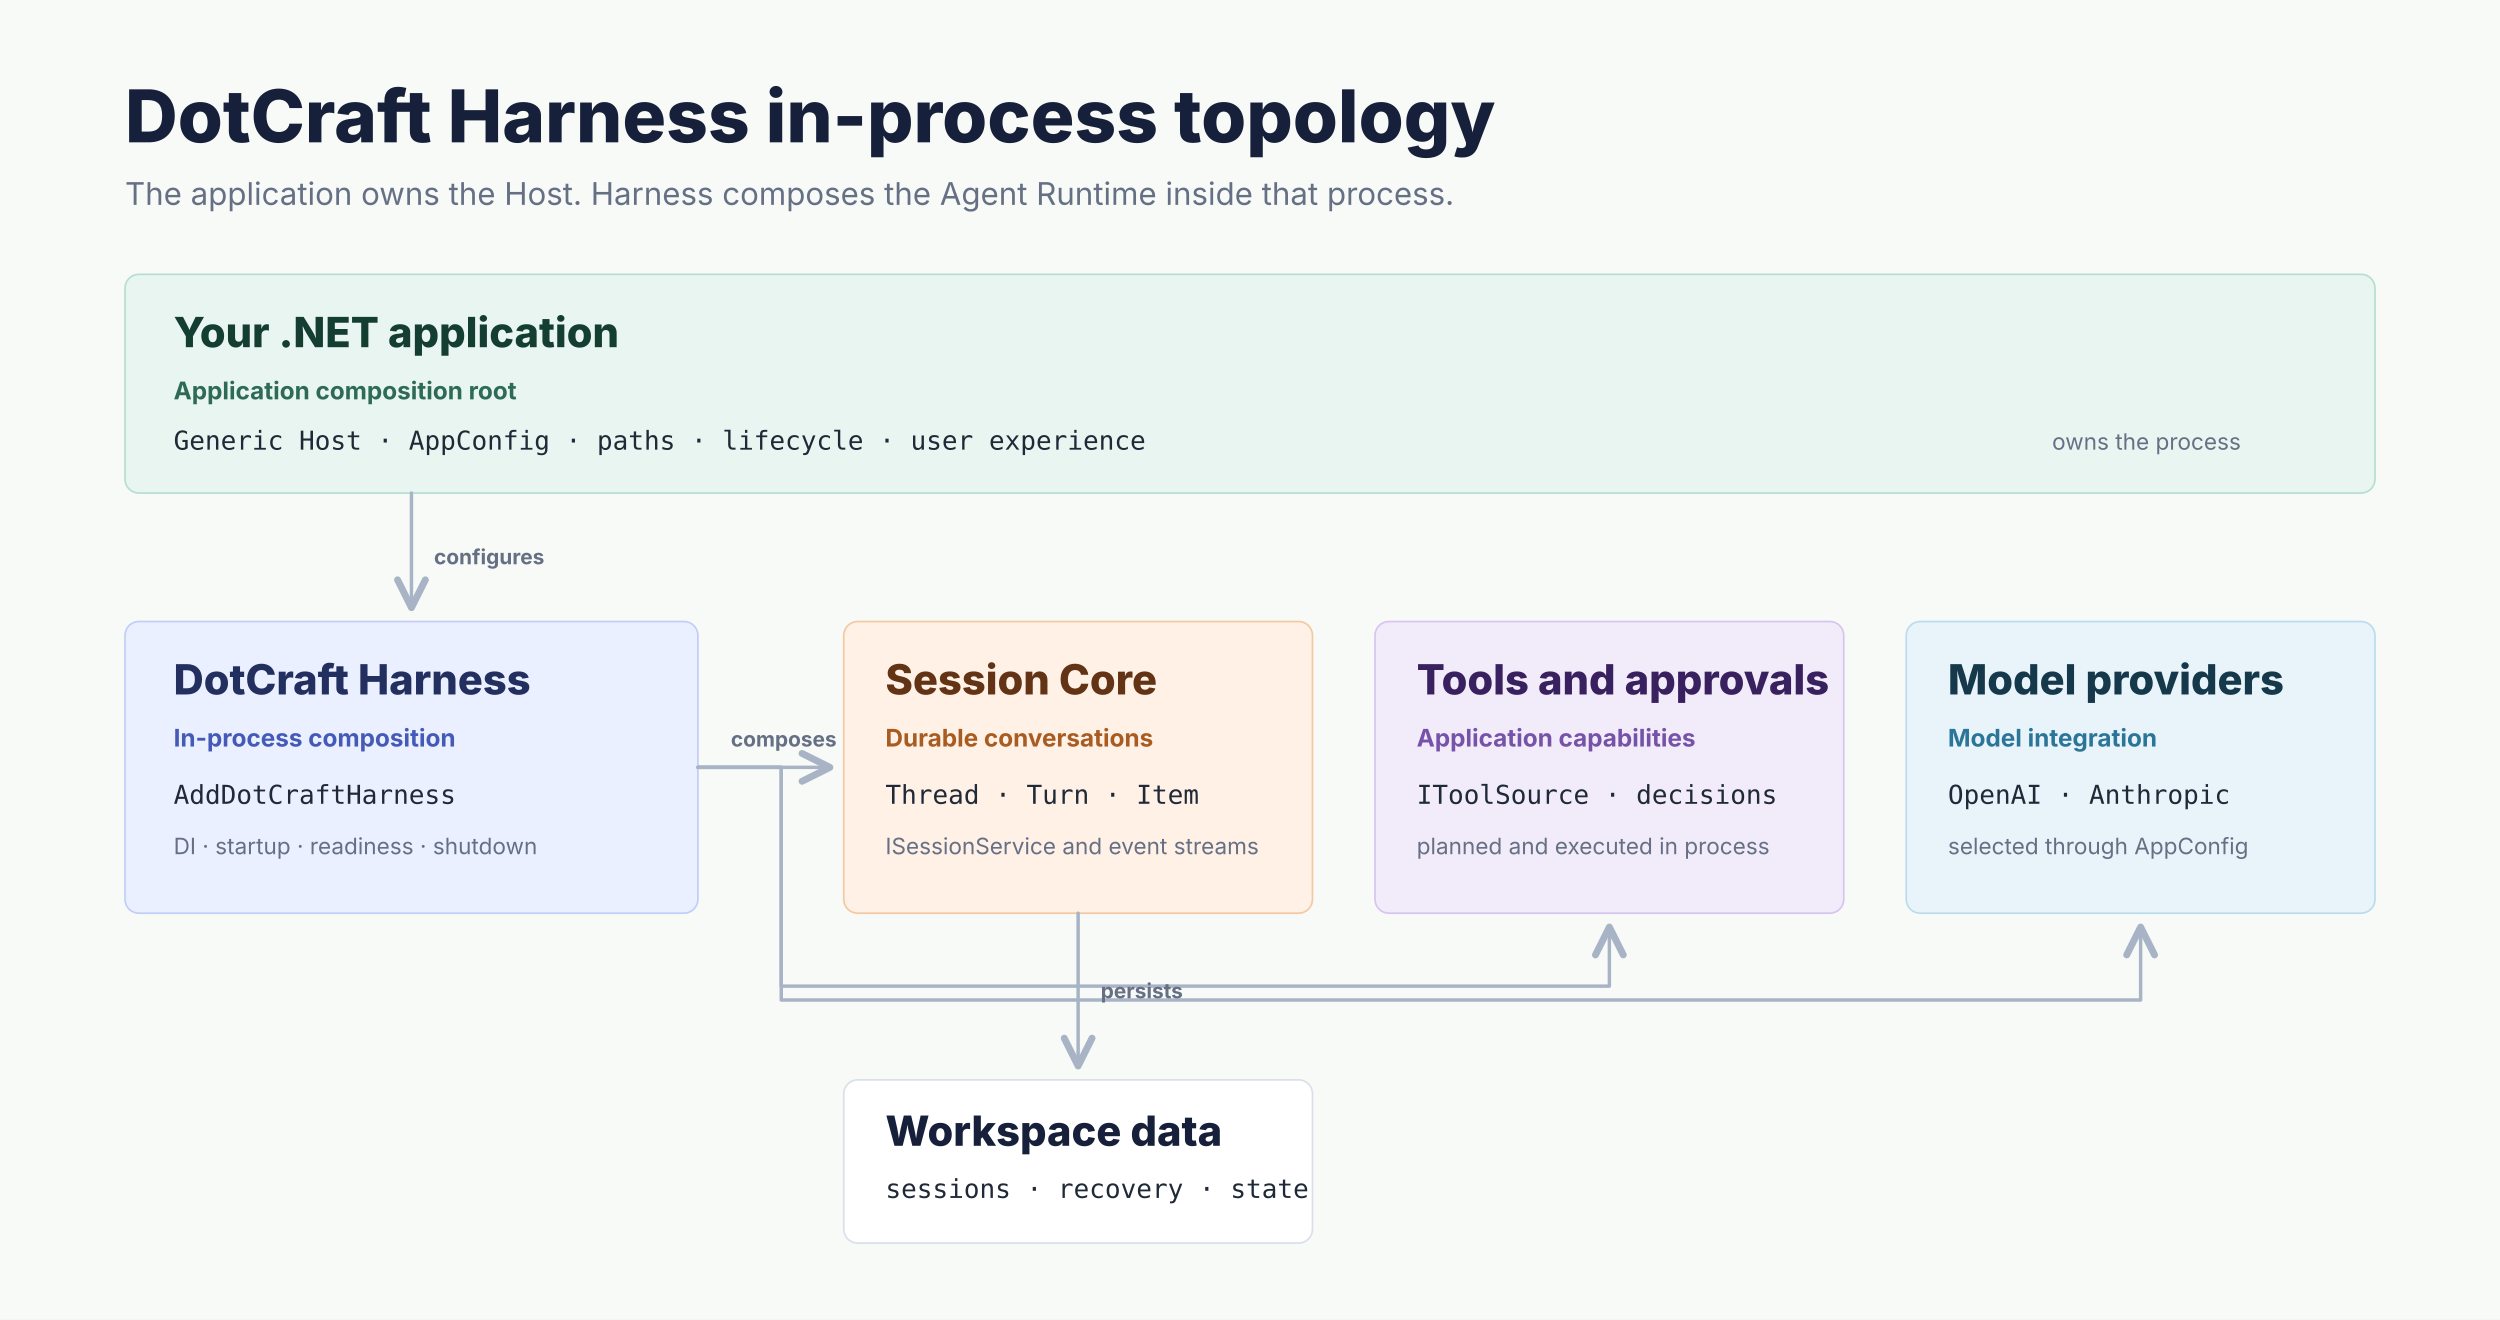
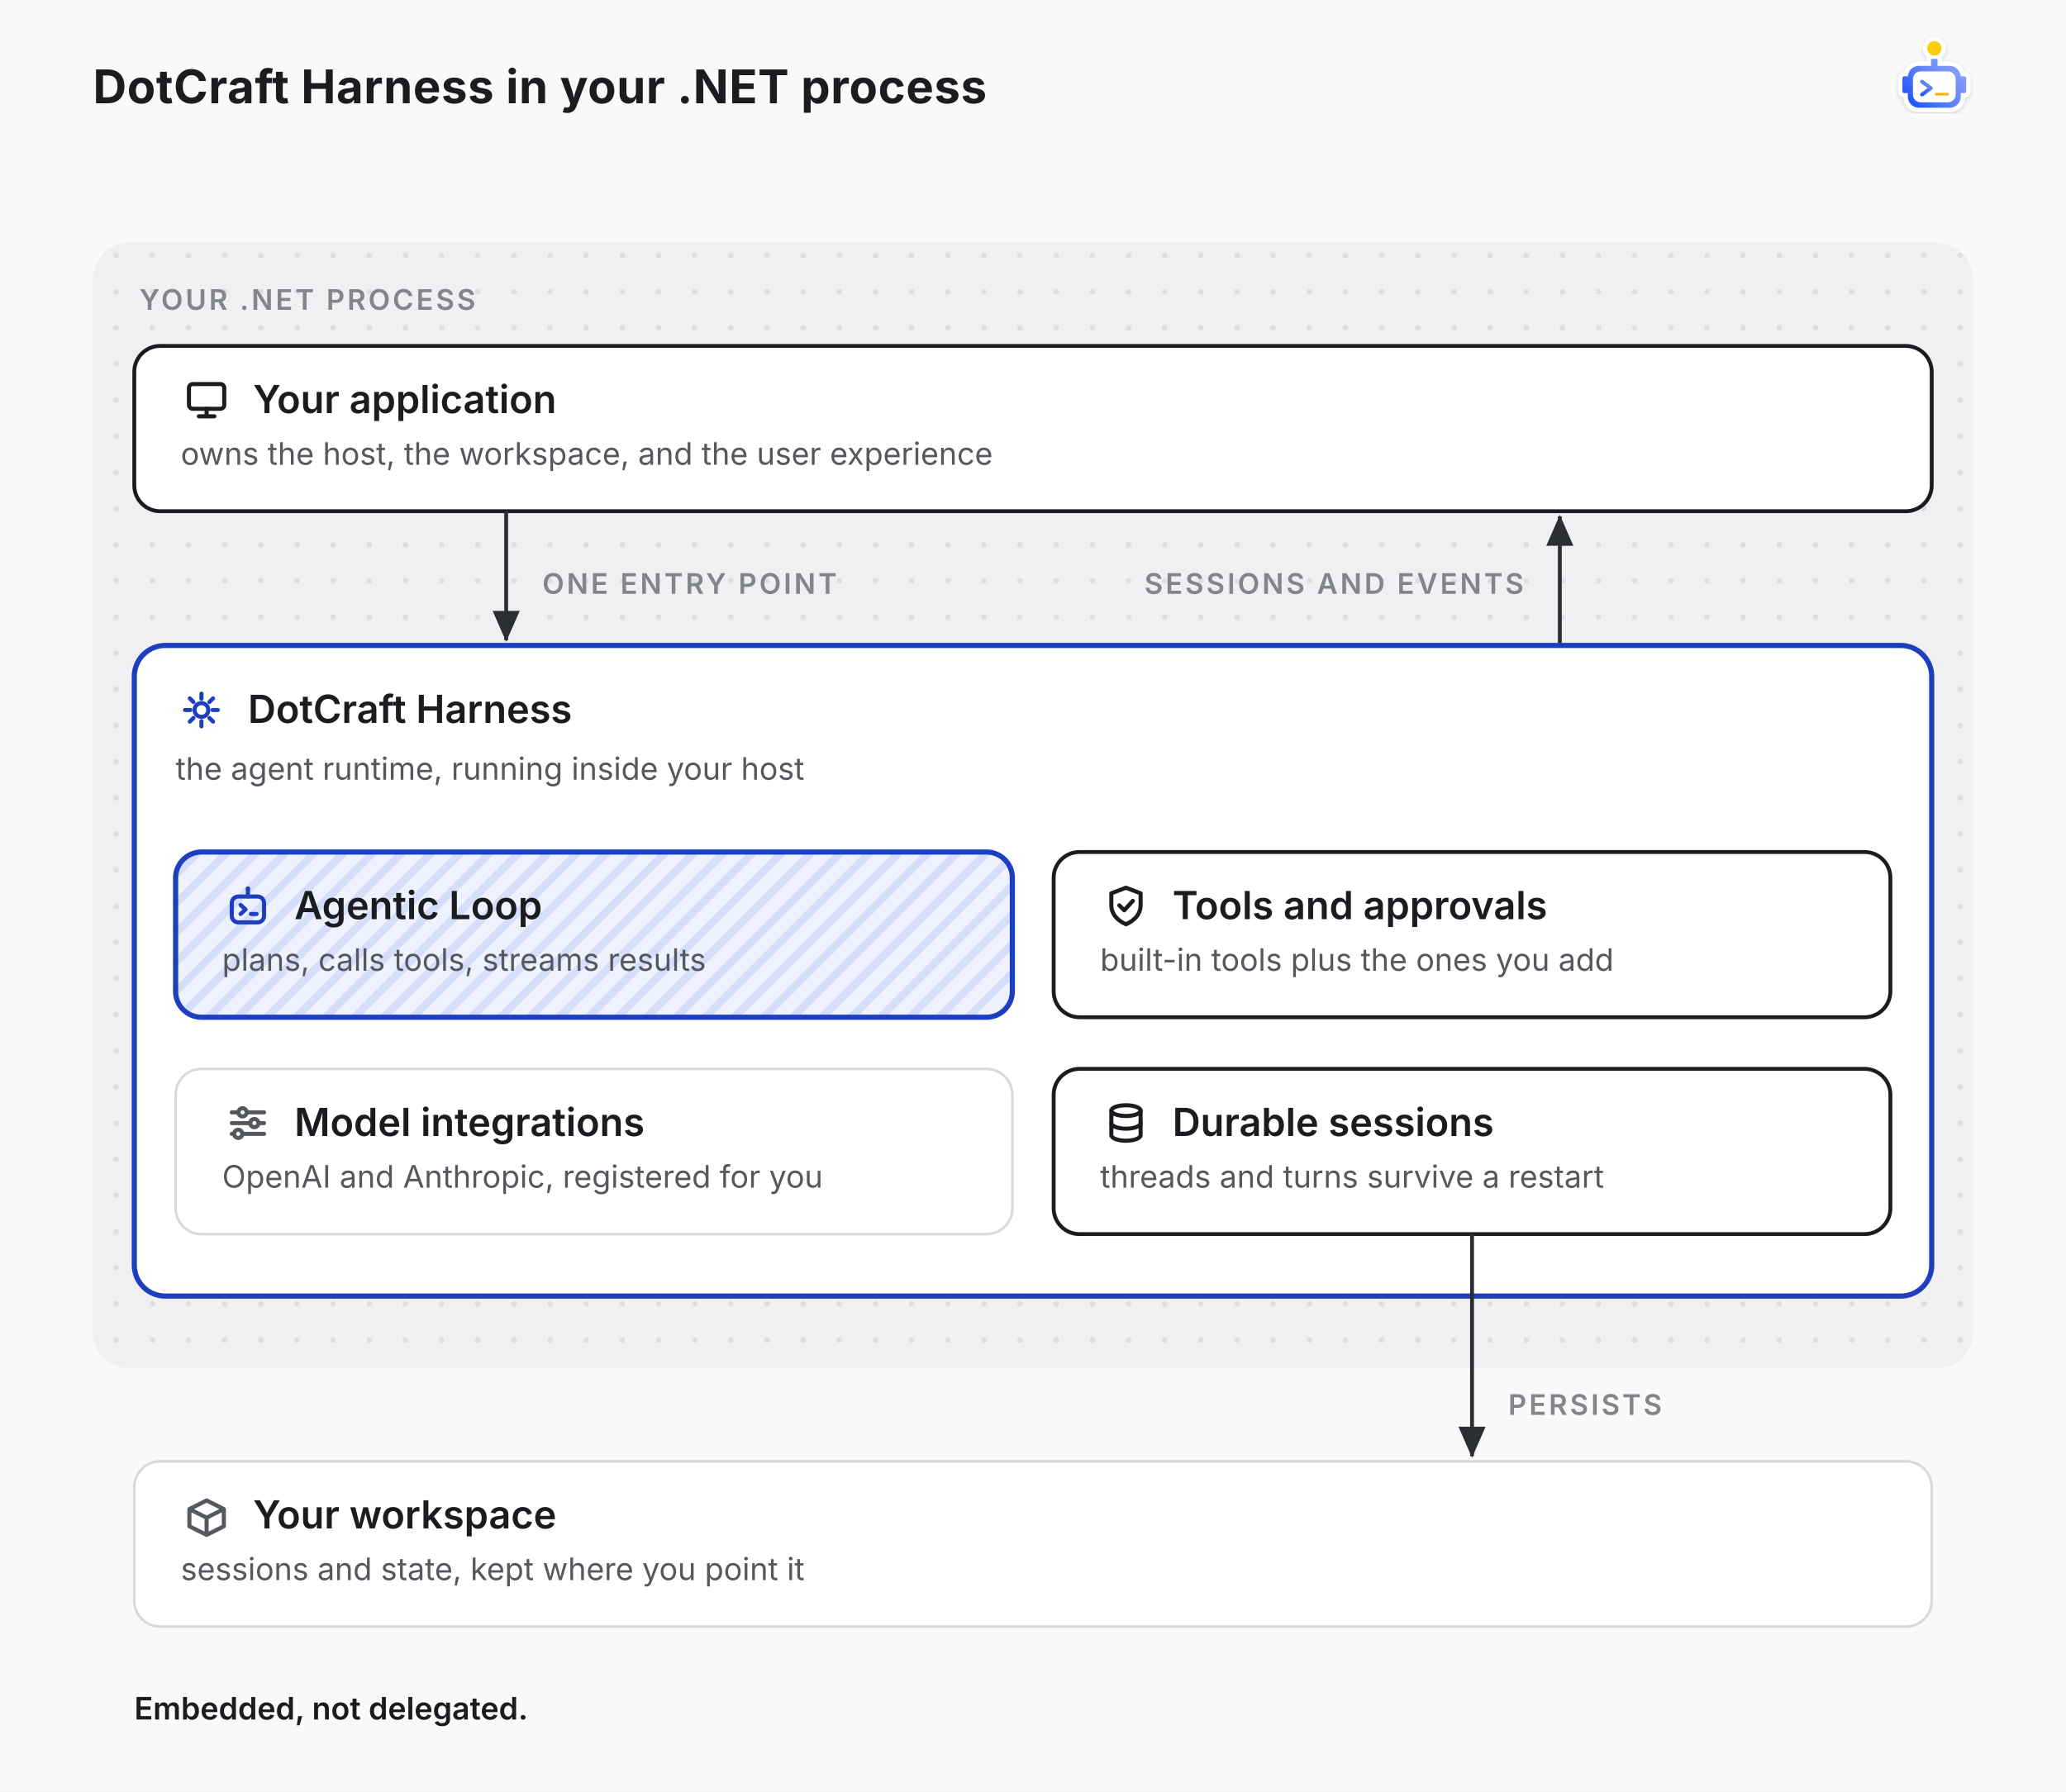
- <svg xmlns="http://www.w3.org/2000/svg" width="1440" height="760" viewBox="0 0 1440 760" fill="none" role="img" aria-labelledby="title desc">
-   <style>
-     text { font-family: Inter, ui-sans-serif, system-ui, -apple-system, BlinkMacSystemFont, "Segoe UI", sans-serif; letter-spacing: 0; }
-     .title { fill: #17203A; font-size: 42px; font-weight: 760; }
-     .subtitle { fill: #667085; font-size: 18px; }
-     .cardTitle { font-size: 24px; font-weight: 760; }
-     .label { font-size: 14px; font-weight: 720; }
-     .mono { fill: #1F2937; font-size: 15px; font-family: "Cascadia Mono", ui-monospace, SFMono-Regular, Menlo, monospace; }
-     .muted { fill: #667085; font-size: 13px; }
-     .edgeLabel { fill: #667085; font-size: 12px; font-weight: 650; }
-   </style>
+ <svg xmlns="http://www.w3.org/2000/svg" width="800" height="694" viewBox="0 0 800 694" role="img" aria-label="DotCraft Harness in-process topology: your application owns the .NET process, the host, the workspace, and the user experience. One entry point composes Harness inside that host, which provides the Agentic Loop, tools and approvals, model integrations, and durable sessions, and serves sessions and events back to the application. Session state persists in the workspace folder the application chooses.">
  <defs>
-     <marker id="arrow" markerWidth="12" markerHeight="12" refX="10" refY="6" orient="auto">
-       <path d="M2 2L10 6L2 10" fill="none" stroke="#A8B4C6" stroke-width="2" stroke-linecap="round" stroke-linejoin="round" />
+     <marker id="a" markerWidth="9" markerHeight="9" refX="7.6" refY="4.5" orient="auto-start-reverse">
+       <path d="M0 1L8 4.5L0 8Z" fill="#2b2e33" />
    </marker>
+     <marker id="b" markerWidth="9" markerHeight="9" refX="7.6" refY="4.5" orient="auto-start-reverse">
+       <path d="M0 1L8 4.5L0 8Z" fill="#a9abb0" />
+     </marker>
+     <pattern id="hat_harness" width="8" height="8" patternUnits="userSpaceOnUse" patternTransform="rotate(45)">
+       <rect width="8" height="8" fill="#eef2fe" />
+       <rect width="3" height="8" fill="#2d5cf0" opacity="0.13" />
+     </pattern>
+     <pattern id="dots_harness" width="14" height="14" patternUnits="userSpaceOnUse">
+       <rect width="14" height="14" fill="#f0f0f2" />
+       <circle cx="3" cy="3" r="1.1" fill="#dfdfe3" />
+     </pattern>
+     <style>
+       text{font-family:-apple-system,BlinkMacSystemFont,"Segoe UI","PingFang SC","Hiragino Sans GB","Microsoft YaHei",sans-serif}
+       .dtitle{font-size:18px;font-weight:700;fill:#1a1c1f;letter-spacing:.2px}
+       .eyebrow{font-size:11px;font-weight:600;letter-spacing:.09em;fill:#82858a}
+       .title{font-size:15px;font-weight:600;fill:#1a1c1f}
+       .sub{font-size:13px;font-weight:600;fill:#1a1c1f}
+       .body{font-size:12px;font-weight:400;fill:#55585c}
+       .mono{font-size:12px;font-weight:400;fill:#55585c;font-family:ui-monospace,"SFMono-Regular","Cascadia Code","JetBrains Mono",Menlo,Consolas,monospace}
+       .node{fill:#ffffff;stroke:#1a1c1f;stroke-width:1.5}
+       .accent{fill:url(#hat_harness);stroke:#1d3fbf;stroke-width:2}
+       .zone{fill:url(#dots_harness)}
+       .frame{fill:#ffffff;stroke:#1d3fbf;stroke-width:2}
+       .ghost{fill:none;stroke:#d9d9dc;stroke-width:1.5;stroke-dasharray:5 4}
+       .link{stroke:#2b2e33;stroke-width:1.5;fill:none;stroke-linejoin:round}
+       .link2{stroke:#a9abb0;stroke-width:1.5;fill:none;stroke-linejoin:round;stroke-dasharray:4 4}
+       .cap{font-size:12px;font-weight:600;fill:#1a1c1f}
+     </style>
  </defs>
-   <rect width="1440" height="760" fill="#F8FAF7" />
-   <text x="72" y="82" class="title">DotCraft Harness in-process topology</text>
-   <text x="72" y="118" class="subtitle">The application owns the Host. Harness composes the Agent Runtime inside that process.</text>
-   <g transform="translate(72 158)">
-     <rect x="0" y="0" width="1296" height="126" rx="8" fill="#E9F5F0" stroke="#B7DED0" />
-     <text x="28" y="42" class="cardTitle" fill="#153E33">Your .NET application</text>
-     <text x="28" y="72" class="label" fill="#2E6B56">Application composition root</text>
-     <text x="28" y="101" class="mono">Generic Host · AppConfig · paths · lifecycle · user experience</text>
-     <text x="1110" y="101" class="muted">owns the process</text>
+   <rect width="800" height="694" fill="#f9f9f9" />
+   <text x="36" y="40" class="dtitle">DotCraft Harness in your .NET process</text>
+   <svg x="734" y="14" width="30" height="30" viewBox="0 0 1024 1024" fill="none">
+     <defs>
+       <linearGradient id="lb_harness" x1="279" y1="766" x2="736" y2="334" gradientUnits="userSpaceOnUse">
+         <stop offset="0" stop-color="#2458f7" />
+         <stop offset=".46" stop-color="#5f82f7" />
+         <stop offset="1" stop-color="#8fa5ff" />
+       </linearGradient>
+       <linearGradient id="lm_harness" x1="380" y1="696" x2="492" y2="557" gradientUnits="userSpaceOnUse">
+         <stop offset="0" stop-color="#2257f5" />
+         <stop offset=".55" stop-color="#577df7" />
+         <stop offset="1" stop-color="#8ca2ff" />
+       </linearGradient>
+       <linearGradient id="ly_harness" x1="481" y1="174" x2="617" y2="713" gradientUnits="userSpaceOnUse">
+         <stop offset="0" stop-color="#ffcf11" />
+         <stop offset="1" stop-color="#f6b500" />
+       </linearGradient>
+       <filter id="ls_harness" x="-12%" y="-12%" width="124%" height="124%">
+         <feDropShadow dx="0" dy="18" stdDeviation="24" flood-color="#0b3d62" flood-opacity=".18" />
+       </filter>
+     </defs>
+     <g transform="translate(512 528) scale(1.3) translate(-512 -512)">
+       <g filter="url(#ls_harness)">
+         <rect x="201" y="365" width="622" height="513" rx="151" fill="#fff" />
+         <rect x="145" y="472" width="136" height="256" rx="58" fill="#fff" />
+         <rect x="743" y="472" width="136" height="256" rx="58" fill="#fff" />
+         <rect x="438" y="270" width="148" height="182" rx="2" fill="#fff" />
+         <circle cx="512" cy="229" r="116" fill="#fff" />
+       </g>
+       <rect x="243" y="408" width="538" height="426" rx="113" fill="url(#lb_harness)" />
+       <rect x="188" y="514" width="90" height="171" rx="19" fill="url(#lb_harness)" />
+       <rect x="746" y="514" width="90" height="171" rx="19" fill="url(#lb_harness)" />
+       <rect x="479" y="337" width="66" height="119" rx="6" fill="url(#lb_harness)" />
+       <rect x="295" y="464" width="434" height="315" rx="78" fill="#fff" />
+       <circle cx="512" cy="229" r="73" fill="url(#ly_harness)" />
+       <path d="M387 568 477 634 387 700" stroke="url(#lm_harness)" stroke-width="38" stroke-linecap="round" stroke-linejoin="round" />
+       <path d="M531 696h116" stroke="url(#ly_harness)" stroke-width="27" stroke-linecap="round" />
+     </g>
+   </svg>
+   <g transform="translate(0,54)">
+     <rect x="36" y="40" width="728" height="436" rx="14" class="zone" />
+     <text x="54" y="66" class="eyebrow">YOUR .NET PROCESS</text>
+     <rect x="52" y="80" width="696" height="64" rx="10" class="node" />
+     <g transform="translate(70,91) scale(0.8333)" fill="none" stroke="#1a1c1f" stroke-width="1.9" stroke-linecap="round" stroke-linejoin="round">
+       <rect x="3.8" y="4.5" width="16.4" height="11.5" rx="1.8" />
+       <path d="M12,16 V19.3 M8.4,19.5 H15.6" />
+     </g>
+     <text x="98" y="106" class="title">Your application</text>
+     <text x="70" y="126" class="body">owns the host, the workspace, and the user experience</text>
+     <path d="M196 144 V194" class="link" marker-end="url(#a)" />
+     <text x="210" y="176" class="eyebrow">ONE ENTRY POINT</text>
+     <path d="M604 196 V146" class="link" marker-end="url(#a)" />
+     <text x="590" y="176" class="eyebrow" text-anchor="end">SESSIONS AND EVENTS</text>
+     <rect x="52" y="196" width="696" height="252" rx="12" class="frame" />
+     <g transform="translate(68,211) scale(0.8333)" fill="none" stroke="#1d3fbf" stroke-width="1.9" stroke-linecap="round" stroke-linejoin="round">
+       <circle cx="12" cy="12" r="3.2" />
+       <path d="M17.2,12.0 L19.6,12.0 M15.7,15.7 L17.4,17.4 M12.0,17.2 L12.0,19.6 M8.3,15.7 L6.6,17.4 M6.8,12.0 L4.4,12.0 M8.3,8.3 L6.6,6.6 M12.0,6.8 L12.0,4.4 M15.7,8.3 L17.4,6.6" />
+     </g>
+     <text x="96" y="226" class="title">DotCraft Harness</text>
+     <text x="68" y="248" class="body">the agent runtime, running inside your host</text>
+     <rect x="68" y="276" width="324" height="64" rx="10" class="accent" />
+     <g transform="translate(86,287) scale(0.8333)" fill="none" stroke="#1d3fbf" stroke-width="1.9" stroke-linecap="round" stroke-linejoin="round">
+       <rect x="4.5" y="7.5" width="15" height="12" rx="3" />
+       <path d="M12,7.5 V4.9" />
+       <circle cx="12" cy="3.9" r="1.1" fill="#1d3fbf" stroke="none" />
+       <path d="M8.6,11.4 l2.3,2.1 -2.3,2.1 M13.4,15.6 h2.6" />
+     </g>
+     <text x="114" y="302" class="title">Agentic Loop</text>
+     <text x="86" y="322" class="body">plans, calls tools, streams results</text>
+     <rect x="408" y="276" width="324" height="64" rx="10" class="node" />
+     <g transform="translate(426,287) scale(0.8333)" fill="none" stroke="#1a1c1f" stroke-width="1.9" stroke-linecap="round" stroke-linejoin="round">
+       <path d="M12,3.4 L18.8,6 V11.4 C18.8,15.7 16,18.6 12,20.4 C8,18.6 5.2,15.7 5.2,11.4 V6 Z" />
+       <path d="M8.9,11.6 l2.3,2.3 4,-4.4" />
+     </g>
+     <text x="454" y="302" class="title">Tools and approvals</text>
+     <text x="426" y="322" class="body">built-in tools plus the ones you add</text>
+     <rect x="68" y="360" width="324" height="64" rx="10" fill="#ffffff" stroke="#d9d9dc" stroke-width="1" />
+     <g transform="translate(86,371) scale(0.8333)" fill="none" stroke="#55585c" stroke-width="1.9" stroke-linecap="round" stroke-linejoin="round">
+       <path d="M4.5,7 H19.5 M4.5,12 H19.5 M4.5,17 H19.5" />
+       <circle cx="9.5" cy="7" r="1.9" fill="#ffffff" />
+       <circle cx="15" cy="12" r="1.9" fill="#ffffff" />
+       <circle cx="7.5" cy="17" r="1.9" fill="#ffffff" />
+     </g>
+     <text x="114" y="386" class="title">Model integrations</text>
+     <text x="86" y="406" class="body">OpenAI and Anthropic, registered for you</text>
+     <rect x="408" y="360" width="324" height="64" rx="10" class="node" />
+     <g transform="translate(426,371) scale(0.8333)" fill="none" stroke="#1a1c1f" stroke-width="1.9" stroke-linecap="round" stroke-linejoin="round">
+       <ellipse cx="12" cy="6.2" rx="6.8" ry="2.5" />
+       <path d="M5.2,6.2 V17.6 c0,1.4 3,2.6 6.8,2.6 s6.8,-1.2 6.8,-2.6 V6.2" />
+       <path d="M5.2,12 c0,1.4 3,2.6 6.8,2.6 s6.8,-1.2 6.8,-2.6" />
+     </g>
+     <text x="454" y="386" class="title">Durable sessions</text>
+     <text x="426" y="406" class="body">threads and turns survive a restart</text>
+     <path d="M570 424 V510" class="link" marker-end="url(#a)" />
+     <text x="584" y="494" class="eyebrow">PERSISTS</text>
+     <rect x="52" y="512" width="696" height="64" rx="10" fill="#ffffff" stroke="#d9d9dc" stroke-width="1" />
+     <g transform="translate(70,523) scale(0.8333)" fill="none" stroke="#55585c" stroke-width="1.9" stroke-linecap="round" stroke-linejoin="round">
+       <path d="M4,9 l8,-4 8,4 v8 l-8,4 -8,-4 z M4,9 l8,4 8,-4 M12,13 v8" />
+     </g>
+     <text x="98" y="538" class="title">Your workspace</text>
+     <text x="70" y="558" class="body">sessions and state, kept where you point it</text>
+     <text x="52" y="612" class="cap">Embedded, not delegated.</text>
  </g>
-   <g transform="translate(72 358)">
-     <rect x="0" y="0" width="330" height="168" rx="8" fill="#EAF0FF" stroke="#C2CEF7" />
-     <text x="28" y="42" class="cardTitle" fill="#23305F">DotCraft Harness</text>
-     <text x="28" y="72" class="label" fill="#4459B8">In-process composition</text>
-     <text x="28" y="105" class="mono">AddDotCraftHarness</text>
-     <text x="28" y="134" class="muted">DI · startup · readiness · shutdown</text>
-   </g>
-   <g transform="translate(486 358)">
-     <rect x="0" y="0" width="270" height="168" rx="8" fill="#FFF1E6" stroke="#F3C9A4" />
-     <text x="24" y="42" class="cardTitle" fill="#623314">Session Core</text>
-     <text x="24" y="72" class="label" fill="#A85C21">Durable conversations</text>
-     <text x="24" y="105" class="mono">Thread · Turn · Item</text>
-     <text x="24" y="134" class="muted">ISessionService and event streams</text>
-   </g>
-   <g transform="translate(792 358)">
-     <rect x="0" y="0" width="270" height="168" rx="8" fill="#F1EBFA" stroke="#D7C5EF" />
-     <text x="24" y="42" class="cardTitle" fill="#39205F">Tools and approvals</text>
-     <text x="24" y="72" class="label" fill="#7653A8">Application capabilities</text>
-     <text x="24" y="105" class="mono">IToolSource · decisions</text>
-     <text x="24" y="134" class="muted">planned and executed in process</text>
-   </g>
-   <g transform="translate(1098 358)">
-     <rect x="0" y="0" width="270" height="168" rx="8" fill="#E8F4FA" stroke="#BBDCEE" />
-     <text x="24" y="42" class="cardTitle" fill="#15384B">Model providers</text>
-     <text x="24" y="72" class="label" fill="#2B7599">Model integration</text>
-     <text x="24" y="105" class="mono">OpenAI · Anthropic</text>
-     <text x="24" y="134" class="muted">selected through AppConfig</text>
-   </g>
-   <g transform="translate(486 622)">
-     <rect x="0" y="0" width="270" height="94" rx="8" fill="#FFFFFF" stroke="#D9E0EA" />
-     <text x="24" y="38" class="cardTitle" fill="#17203A">Workspace data</text>
-     <text x="24" y="68" class="mono">sessions · recovery · state</text>
-   </g>
-   <path d="M237 284V350" stroke="#A8B4C6" stroke-width="2" stroke-linecap="round" marker-end="url(#arrow)" />
-   <text x="250" y="325" class="edgeLabel">configures</text>
-   <path d="M402 442H478" stroke="#A8B4C6" stroke-width="2" stroke-linecap="round" marker-end="url(#arrow)" />
-   <path d="M402 442H450V568H927V534" stroke="#A8B4C6" stroke-width="2" stroke-linecap="round" stroke-linejoin="round" marker-end="url(#arrow)" />
-   <path d="M402 442H450V576H1233V534" stroke="#A8B4C6" stroke-width="2" stroke-linecap="round" stroke-linejoin="round" marker-end="url(#arrow)" />
-   <text x="421" y="430" class="edgeLabel">composes</text>
-   <path d="M621 526V614" stroke="#A8B4C6" stroke-width="2" stroke-linecap="round" marker-end="url(#arrow)" />
-   <text x="634" y="575" class="edgeLabel">persists</text>
</svg>
